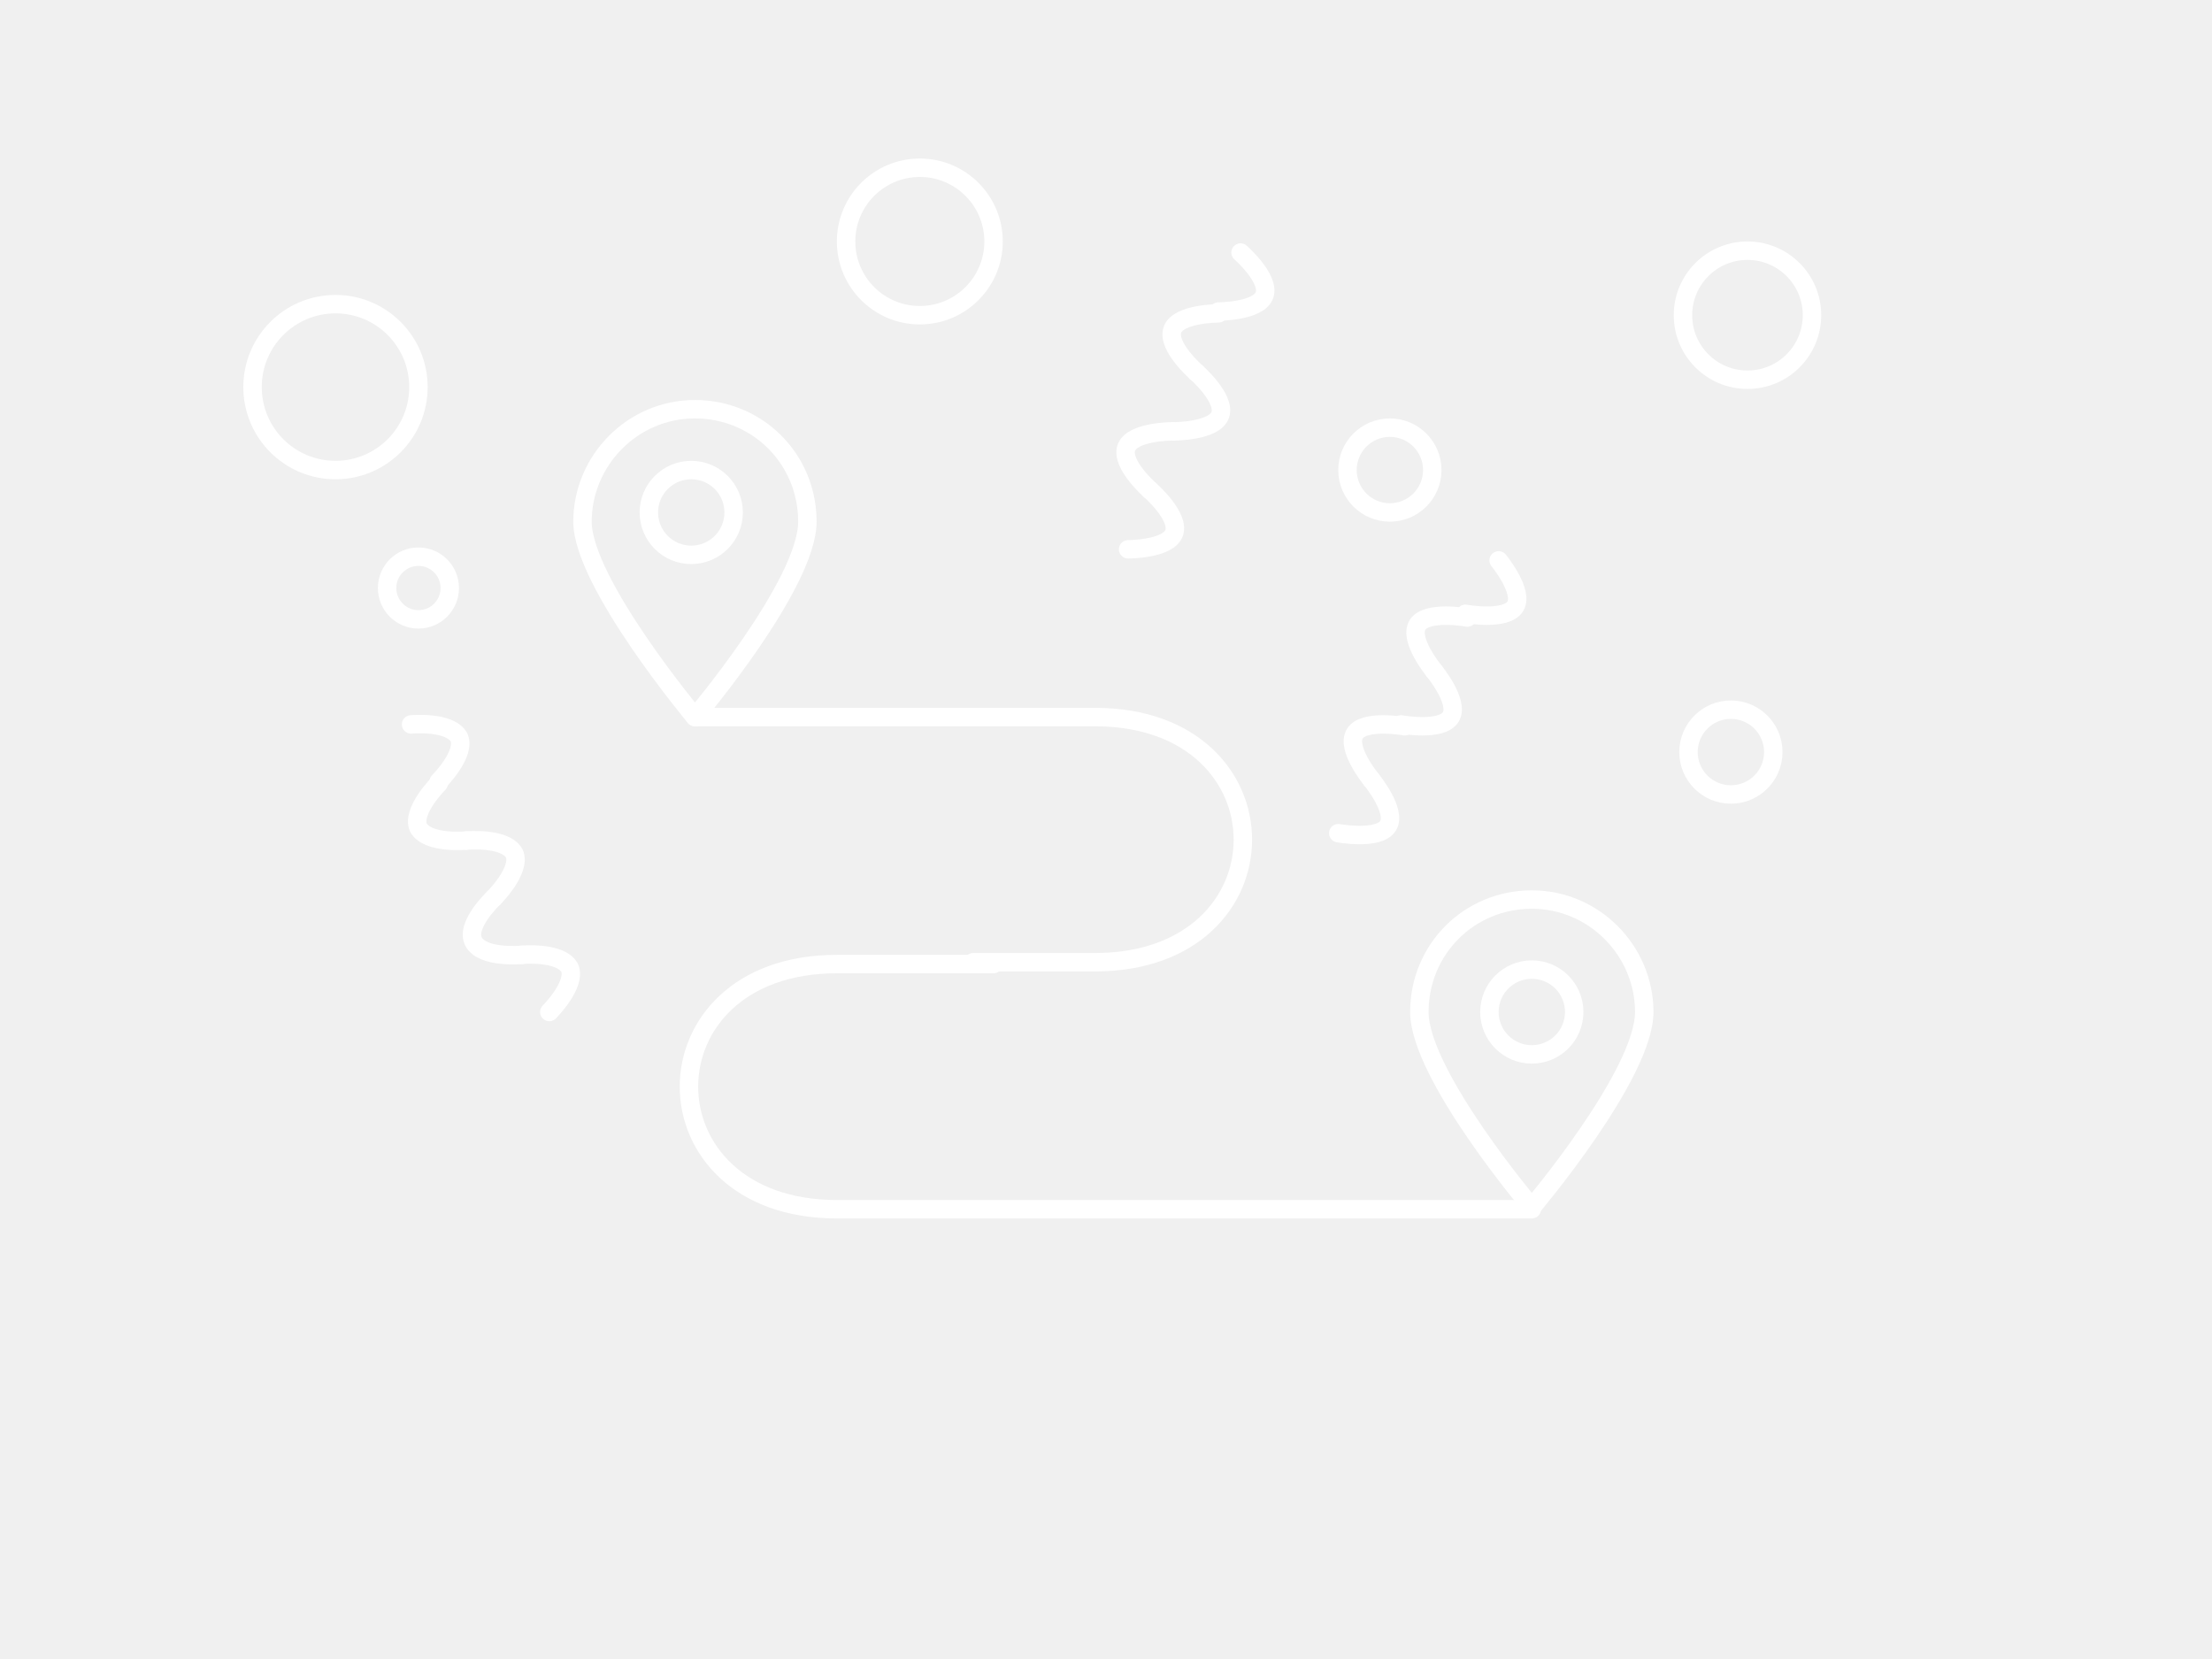
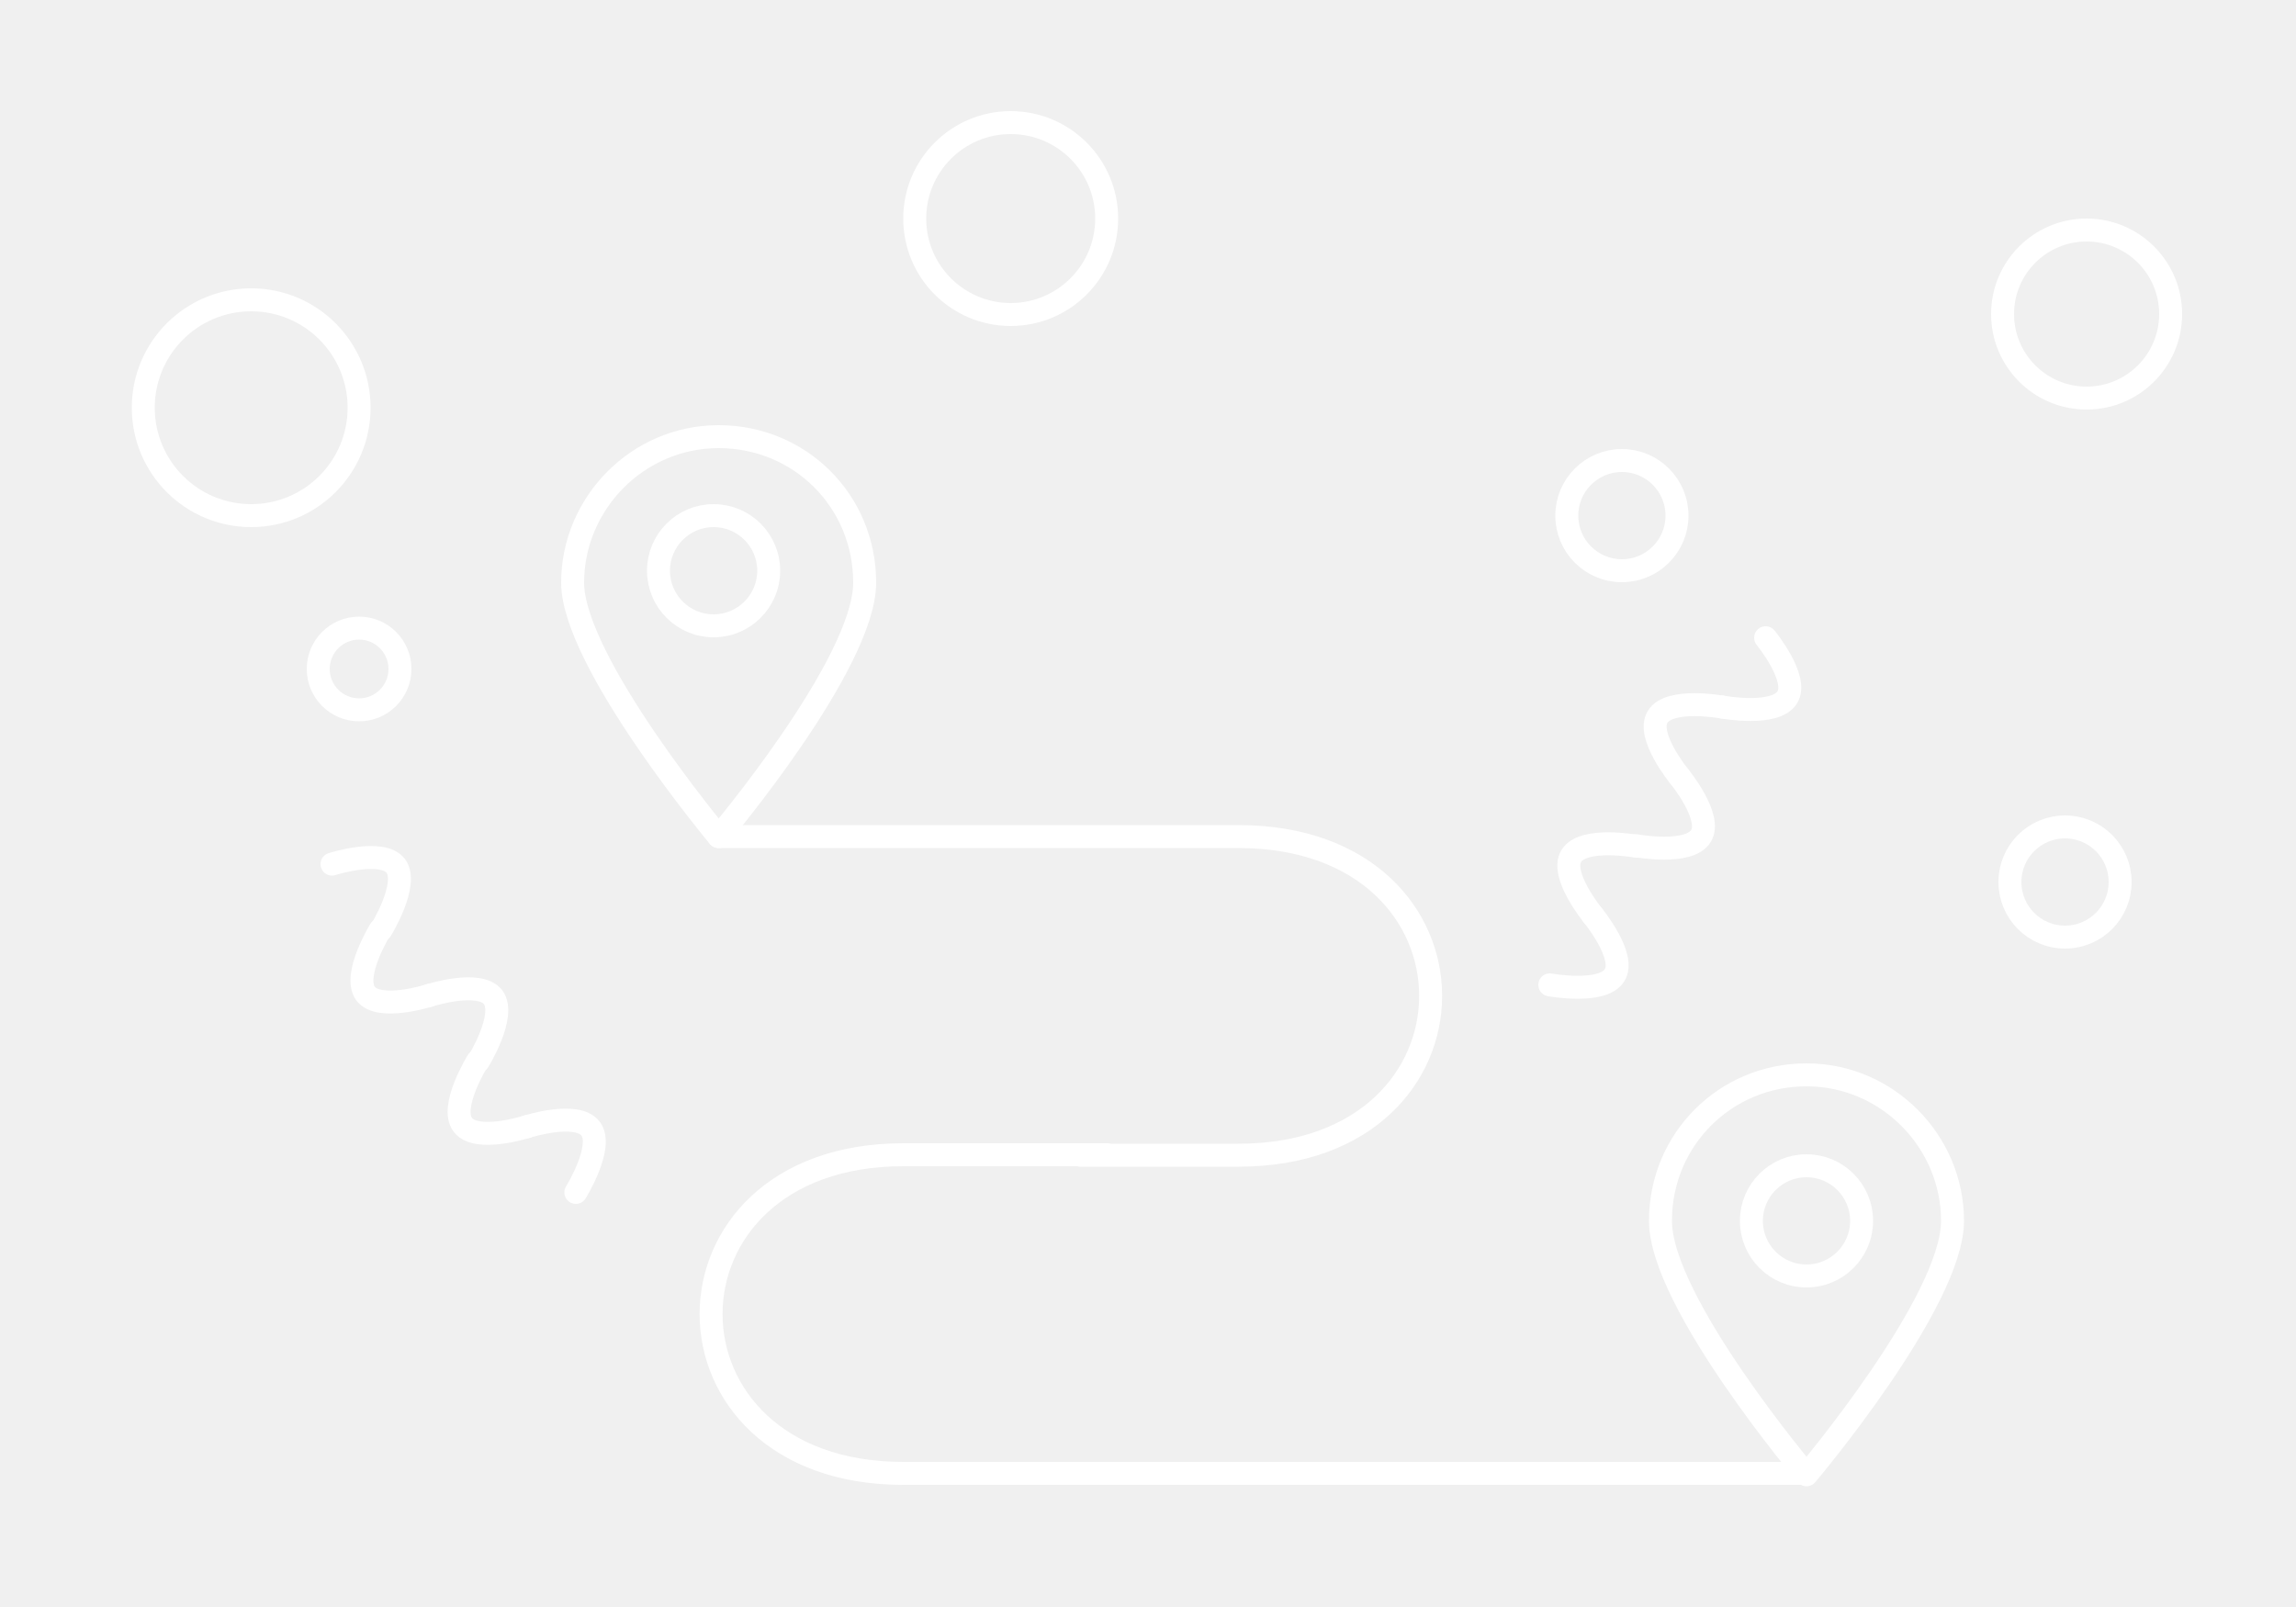
- <svg xmlns="http://www.w3.org/2000/svg" version="1.1" id="Capa_2" x="0px" y="0px" viewBox="0 0 120 90" enable-background="new 0 0 120 90" xml:space="preserve">
-   <path fill="none" stroke="#FFFFFF" stroke-linecap="round" stroke-linejoin="round" stroke-miterlimit="10" d="M43.8,28.3  c0,3.4-6.1,10.6-6.1,10.6s-6.1-7.3-6.1-10.6s2.7-6.1,6.1-6.1S43.8,24.9,43.8,28.3z" />
-   <circle fill="none" stroke="#FFFFFF" stroke-linecap="round" stroke-linejoin="round" stroke-miterlimit="10" cx="37.5" cy="27.8" r="2.3" />
+ <svg xmlns="http://www.w3.org/2000/svg" version="1.1" id="Capa_2" x="0px" y="0px" viewBox="50 866.9 500 350" enable-background="new 50 866.9 500 350" xml:space="preserve">
+   <path fill="none" stroke="#FFFFFF" stroke-width="5" stroke-linecap="round" stroke-linejoin="round" stroke-miterlimit="10" d="  M238.3,993.8c0,17.7-31.8,55.3-31.8,55.3s-31.8-38.1-31.8-55.3s14.1-31.8,31.8-31.8S238.3,976,238.3,993.8z" />
+   <circle fill="none" stroke="#FFFFFF" stroke-width="5" stroke-linecap="round" stroke-linejoin="round" stroke-miterlimit="10" cx="205.4" cy="991.2" r="12" />
  <g>
-     <path fill="none" stroke="#FFFFFF" stroke-linecap="round" stroke-linejoin="round" stroke-miterlimit="10" d="M89.2,54.9   c0,3.4-6.1,10.6-6.1,10.6S77,58.3,77,54.9c0-3.4,2.7-6.1,6.1-6.1C86.5,48.8,89.2,51.6,89.2,54.9z" />
-     <circle fill="none" stroke="#FFFFFF" stroke-linecap="round" stroke-linejoin="round" stroke-miterlimit="10" cx="83.1" cy="54.9" r="2.3" />
+     <path fill="none" stroke="#FFFFFF" stroke-width="5" stroke-linecap="round" stroke-linejoin="round" stroke-miterlimit="10" d="   M475.2,1132.8c0,17.7-31.8,55.3-31.8,55.3s-31.8-37.6-31.8-55.3c0-17.7,14.1-31.8,31.8-31.8S475.2,1115.6,475.2,1132.8z" />
+     <circle fill="none" stroke="#FFFFFF" stroke-width="5" stroke-linecap="round" stroke-linejoin="round" stroke-miterlimit="10" cx="443.4" cy="1132.8" r="12" />
  </g>
  <g>
-     <path fill="none" stroke="#FFFFFF" stroke-linecap="round" stroke-linejoin="round" stroke-miterlimit="10" d="M37.7,38.9   c0,0,11,0,21.7,0s10.7,13.3,0,13.3h-6.6" />
-     <path fill="none" stroke="#FFFFFF" stroke-linecap="round" stroke-linejoin="round" stroke-miterlimit="10" d="M83.1,65.6   c0,0-26.9,0-37.7,0c-10.7,0-10.7-13.3,0-13.3l8.5,0" />
+     <path fill="none" stroke="#FFFFFF" stroke-width="5" stroke-linecap="round" stroke-linejoin="round" stroke-miterlimit="10" d="   M206.5,1049.1c0,0,57.4,0,113.2,0s55.8,69.4,0,69.4h-34.4" />
+     <path fill="none" stroke="#FFFFFF" stroke-width="5" stroke-linecap="round" stroke-linejoin="round" stroke-miterlimit="10" d="   M443.4,1187.8c0,0-140.4,0-196.7,0c-55.8,0-55.8-69.4,0-69.4H291" />
  </g>
  <g>
-     <path fill="none" stroke="#FFFFFF" stroke-linecap="round" stroke-linejoin="round" stroke-miterlimit="10" d="M62.4,26.6   c0,0,1.6,1.4,1.3,2.3c-0.3,0.9-2.5,0.9-2.5,0.9" />
-     <path fill="none" stroke="#FFFFFF" stroke-linecap="round" stroke-linejoin="round" stroke-miterlimit="10" d="M62.4,26.6   c0,0-1.6-1.4-1.3-2.3c0.3-0.9,2.5-0.9,2.5-0.9" />
-     <path fill="none" stroke="#FFFFFF" stroke-linecap="round" stroke-linejoin="round" stroke-miterlimit="10" d="M64.9,20.2   c0,0,1.6,1.4,1.3,2.3c-0.3,0.9-2.5,0.9-2.5,0.9" />
-     <path fill="none" stroke="#FFFFFF" stroke-linecap="round" stroke-linejoin="round" stroke-miterlimit="10" d="M64.9,20.2   c0,0-1.6-1.4-1.3-2.3c0.3-0.9,2.5-0.9,2.5-0.9" />
+     <path fill="none" stroke="#FFFFFF" stroke-width="5" stroke-linecap="round" stroke-linejoin="round" stroke-miterlimit="10" d="   M396.9,1066.3c0,0,7.3,8.9,4.7,13c-2.6,4.2-14.1,2.1-14.1,2.1" />
+     <path fill="none" stroke="#FFFFFF" stroke-width="5" stroke-linecap="round" stroke-linejoin="round" stroke-miterlimit="10" d="   M396.9,1066.3c0,0-7.3-8.9-4.7-13c2.6-4.2,14.1-2.1,14.1-2.1" />
+     <path fill="none" stroke="#FFFFFF" stroke-width="5" stroke-linecap="round" stroke-linejoin="round" stroke-miterlimit="10" d="   M415.7,1036c0,0,7.3,8.9,4.7,13c-2.6,4.2-14.1,2.1-14.1,2.1" />
+     <path fill="none" stroke="#FFFFFF" stroke-width="5" stroke-linecap="round" stroke-linejoin="round" stroke-miterlimit="10" d="   M415.7,1036c0,0-7.3-8.9-4.7-13c2.6-4.2,14.1-2.1,14.1-2.1" />
    <g>
-       <path fill="none" stroke="#FFFFFF" stroke-linecap="round" stroke-linejoin="round" stroke-miterlimit="10" d="M67.3,13.7    c0,0,1.6,1.4,1.3,2.3s-2.5,0.9-2.5,0.9" />
+       <path fill="none" stroke="#FFFFFF" stroke-width="5" stroke-linecap="round" stroke-linejoin="round" stroke-miterlimit="10" d="    M434.5,1005.8c0,0,7.3,8.9,4.7,13c-2.6,4.2-14.1,2.1-14.1,2.1" />
    </g>
  </g>
+   <circle fill="none" stroke="#FFFFFF" stroke-width="5" stroke-linecap="round" stroke-linejoin="round" stroke-miterlimit="10" cx="270.1" cy="914.5" r="20.9" />
+   <circle fill="none" stroke="#FFFFFF" stroke-width="5" stroke-linecap="round" stroke-linejoin="round" stroke-miterlimit="10" cx="104.7" cy="955.7" r="23.5" />
+   <circle fill="none" stroke="#FFFFFF" stroke-width="5" stroke-linecap="round" stroke-linejoin="round" stroke-miterlimit="10" cx="128.2" cy="1012.6" r="8.9" />
+   <circle fill="none" stroke="#FFFFFF" stroke-width="5" stroke-linecap="round" stroke-linejoin="round" stroke-miterlimit="10" cx="499.7" cy="1059" r="12" />
+   <circle fill="none" stroke="#FFFFFF" stroke-width="5" stroke-linecap="round" stroke-linejoin="round" stroke-miterlimit="10" cx="504.4" cy="935.3" r="18.3" />
+   <circle fill="none" stroke="#FFFFFF" stroke-width="5" stroke-linecap="round" stroke-linejoin="round" stroke-miterlimit="10" cx="403.2" cy="979.2" r="12" />
  <g>
-     <path fill="none" stroke="#FFFFFF" stroke-linecap="round" stroke-linejoin="round" stroke-miterlimit="10" d="M74.4,42.3   c0,0,1.4,1.7,0.9,2.5c-0.5,0.8-2.7,0.4-2.7,0.4" />
-     <path fill="none" stroke="#FFFFFF" stroke-linecap="round" stroke-linejoin="round" stroke-miterlimit="10" d="M74.4,42.3   c0,0-1.4-1.7-0.9-2.5c0.5-0.8,2.7-0.4,2.7-0.4" />
-     <path fill="none" stroke="#FFFFFF" stroke-linecap="round" stroke-linejoin="round" stroke-miterlimit="10" d="M77.8,36.4   c0,0,1.4,1.7,0.9,2.5c-0.5,0.8-2.7,0.4-2.7,0.4" />
-     <path fill="none" stroke="#FFFFFF" stroke-linecap="round" stroke-linejoin="round" stroke-miterlimit="10" d="M77.8,36.4   c0,0-1.4-1.7-0.9-2.5c0.5-0.8,2.7-0.4,2.7-0.4" />
+     <path fill="none" stroke="#FFFFFF" stroke-width="5" stroke-linecap="round" stroke-linejoin="round" stroke-miterlimit="10" d="   M164.7,1112.3c0,0,10.9-3.5,13.9,0.4s-3.2,13.9-3.2,13.9" />
+     <path fill="none" stroke="#FFFFFF" stroke-width="5" stroke-linecap="round" stroke-linejoin="round" stroke-miterlimit="10" d="   M164.7,1112.3c0,0-10.9,3.5-13.9-0.4s3.2-13.9,3.2-13.9" />
+     <path fill="none" stroke="#FFFFFF" stroke-width="5" stroke-linecap="round" stroke-linejoin="round" stroke-miterlimit="10" d="   M143.5,1083.7c0,0,10.9-3.5,13.9,0.4c2.9,4-3.2,13.9-3.2,13.9" />
+     <path fill="none" stroke="#FFFFFF" stroke-width="5" stroke-linecap="round" stroke-linejoin="round" stroke-miterlimit="10" d="   M143.5,1083.7c0,0-10.9,3.5-13.9-0.4c-2.9-4,3.2-13.9,3.2-13.9" />
    <g>
-       <path fill="none" stroke="#FFFFFF" stroke-linecap="round" stroke-linejoin="round" stroke-miterlimit="10" d="M81.3,30.4    c0,0,1.4,1.7,0.9,2.5c-0.5,0.8-2.7,0.4-2.7,0.4" />
+       <path fill="none" stroke="#FFFFFF" stroke-width="5" stroke-linecap="round" stroke-linejoin="round" stroke-miterlimit="10" d="    M122.3,1055.1c0,0,10.9-3.5,13.9,0.4c2.9,4-3.2,13.9-3.2,13.9" />
    </g>
  </g>
-   <g>
-     <path fill="none" stroke="#FFFFFF" stroke-linecap="round" stroke-linejoin="round" stroke-miterlimit="10" d="M28.3,51.8   c0,0,2.1-0.2,2.6,0.7c0.4,0.9-1.1,2.4-1.1,2.4" />
-     <path fill="none" stroke="#FFFFFF" stroke-linecap="round" stroke-linejoin="round" stroke-miterlimit="10" d="M28.3,51.8   c0,0-2.1,0.2-2.6-0.7s1.1-2.4,1.1-2.4" />
-     <path fill="none" stroke="#FFFFFF" stroke-linecap="round" stroke-linejoin="round" stroke-miterlimit="10" d="M25.3,45.6   c0,0,2.1-0.2,2.6,0.7c0.4,0.9-1.1,2.4-1.1,2.4" />
-     <path fill="none" stroke="#FFFFFF" stroke-linecap="round" stroke-linejoin="round" stroke-miterlimit="10" d="M25.3,45.6   c0,0-2.1,0.2-2.6-0.7c-0.4-0.9,1.1-2.4,1.1-2.4" />
-     <g>
-       <path fill="none" stroke="#FFFFFF" stroke-linecap="round" stroke-linejoin="round" stroke-miterlimit="10" d="M22.3,39.3    c0,0,2.1-0.2,2.6,0.7c0.4,0.9-1.1,2.4-1.1,2.4" />
-     </g>
-   </g>
-   <circle fill="none" stroke="#FFFFFF" stroke-linecap="round" stroke-linejoin="round" stroke-miterlimit="10" cx="49.9" cy="13.1" r="4" />
-   <circle fill="none" stroke="#FFFFFF" stroke-linecap="round" stroke-linejoin="round" stroke-miterlimit="10" cx="18.2" cy="21" r="4.5" />
-   <circle fill="none" stroke="#FFFFFF" stroke-linecap="round" stroke-linejoin="round" stroke-miterlimit="10" cx="22.7" cy="31.9" r="1.7" />
-   <circle fill="none" stroke="#FFFFFF" stroke-linecap="round" stroke-linejoin="round" stroke-miterlimit="10" cx="93.9" cy="40.8" r="2.3" />
-   <circle fill="none" stroke="#FFFFFF" stroke-linecap="round" stroke-linejoin="round" stroke-miterlimit="10" cx="94.8" cy="17.1" r="3.5" />
-   <circle fill="none" stroke="#FFFFFF" stroke-linecap="round" stroke-linejoin="round" stroke-miterlimit="10" cx="75.4" cy="25.5" r="2.3" />
</svg>
